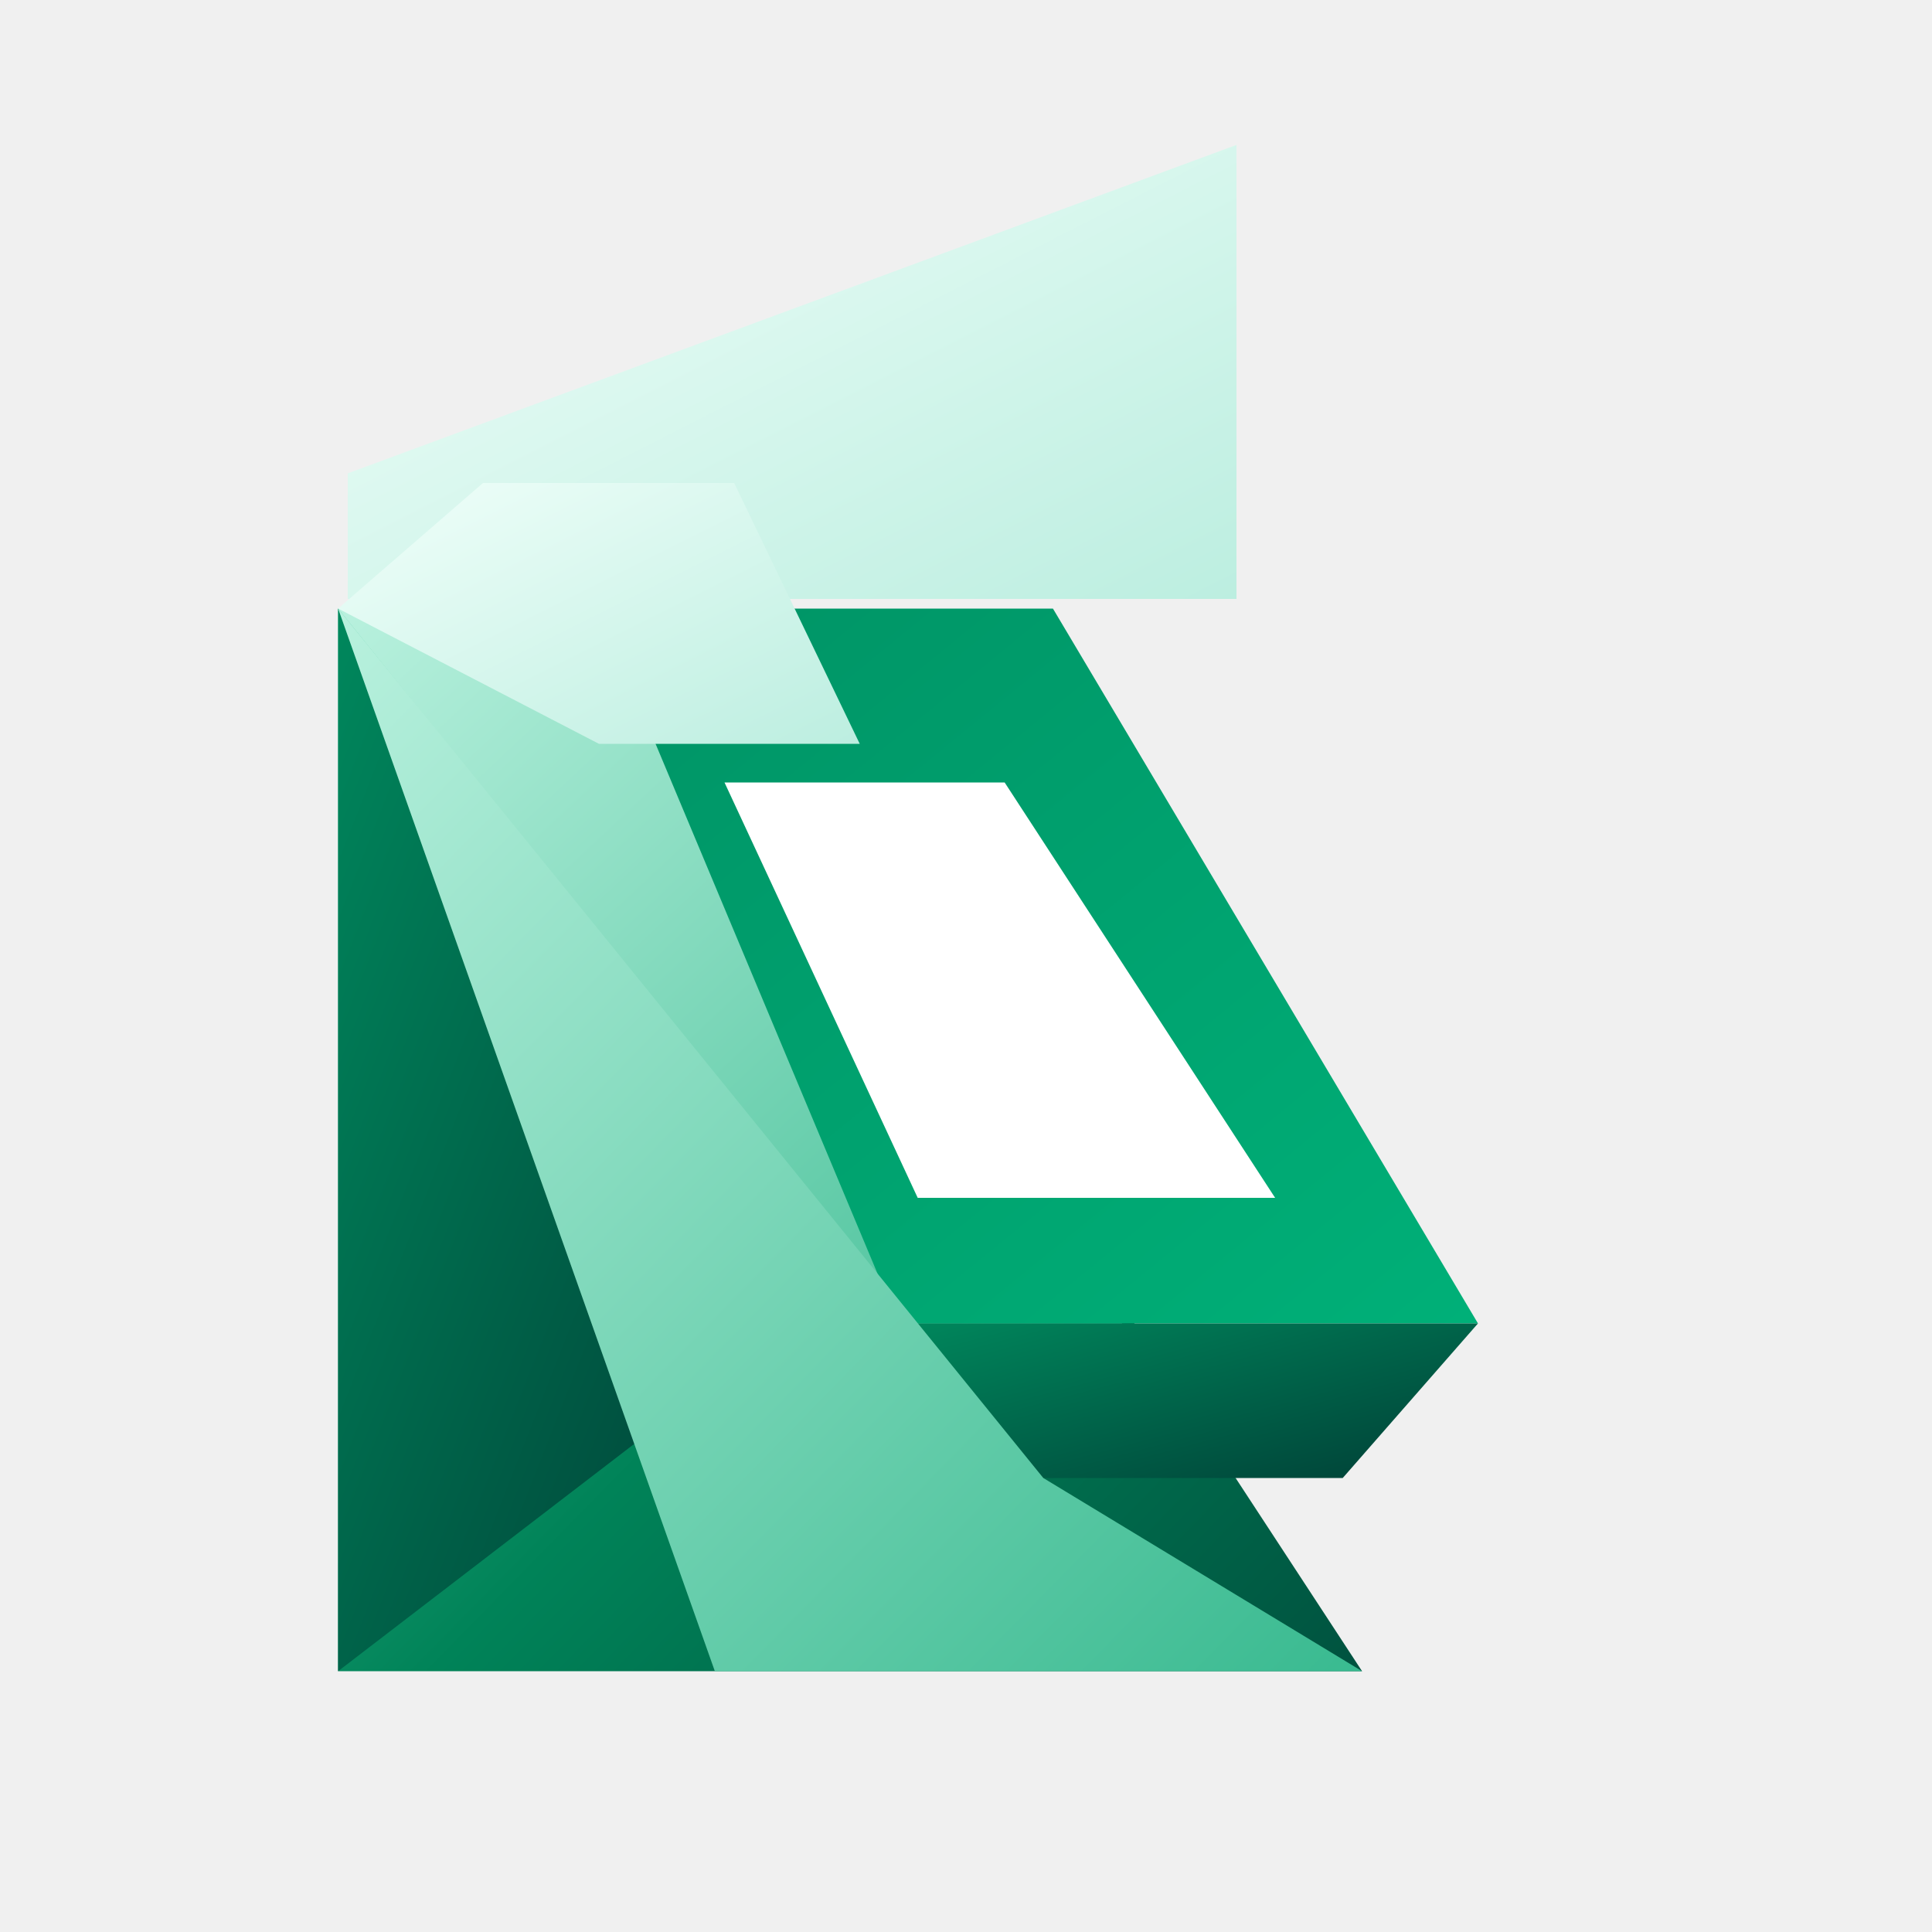
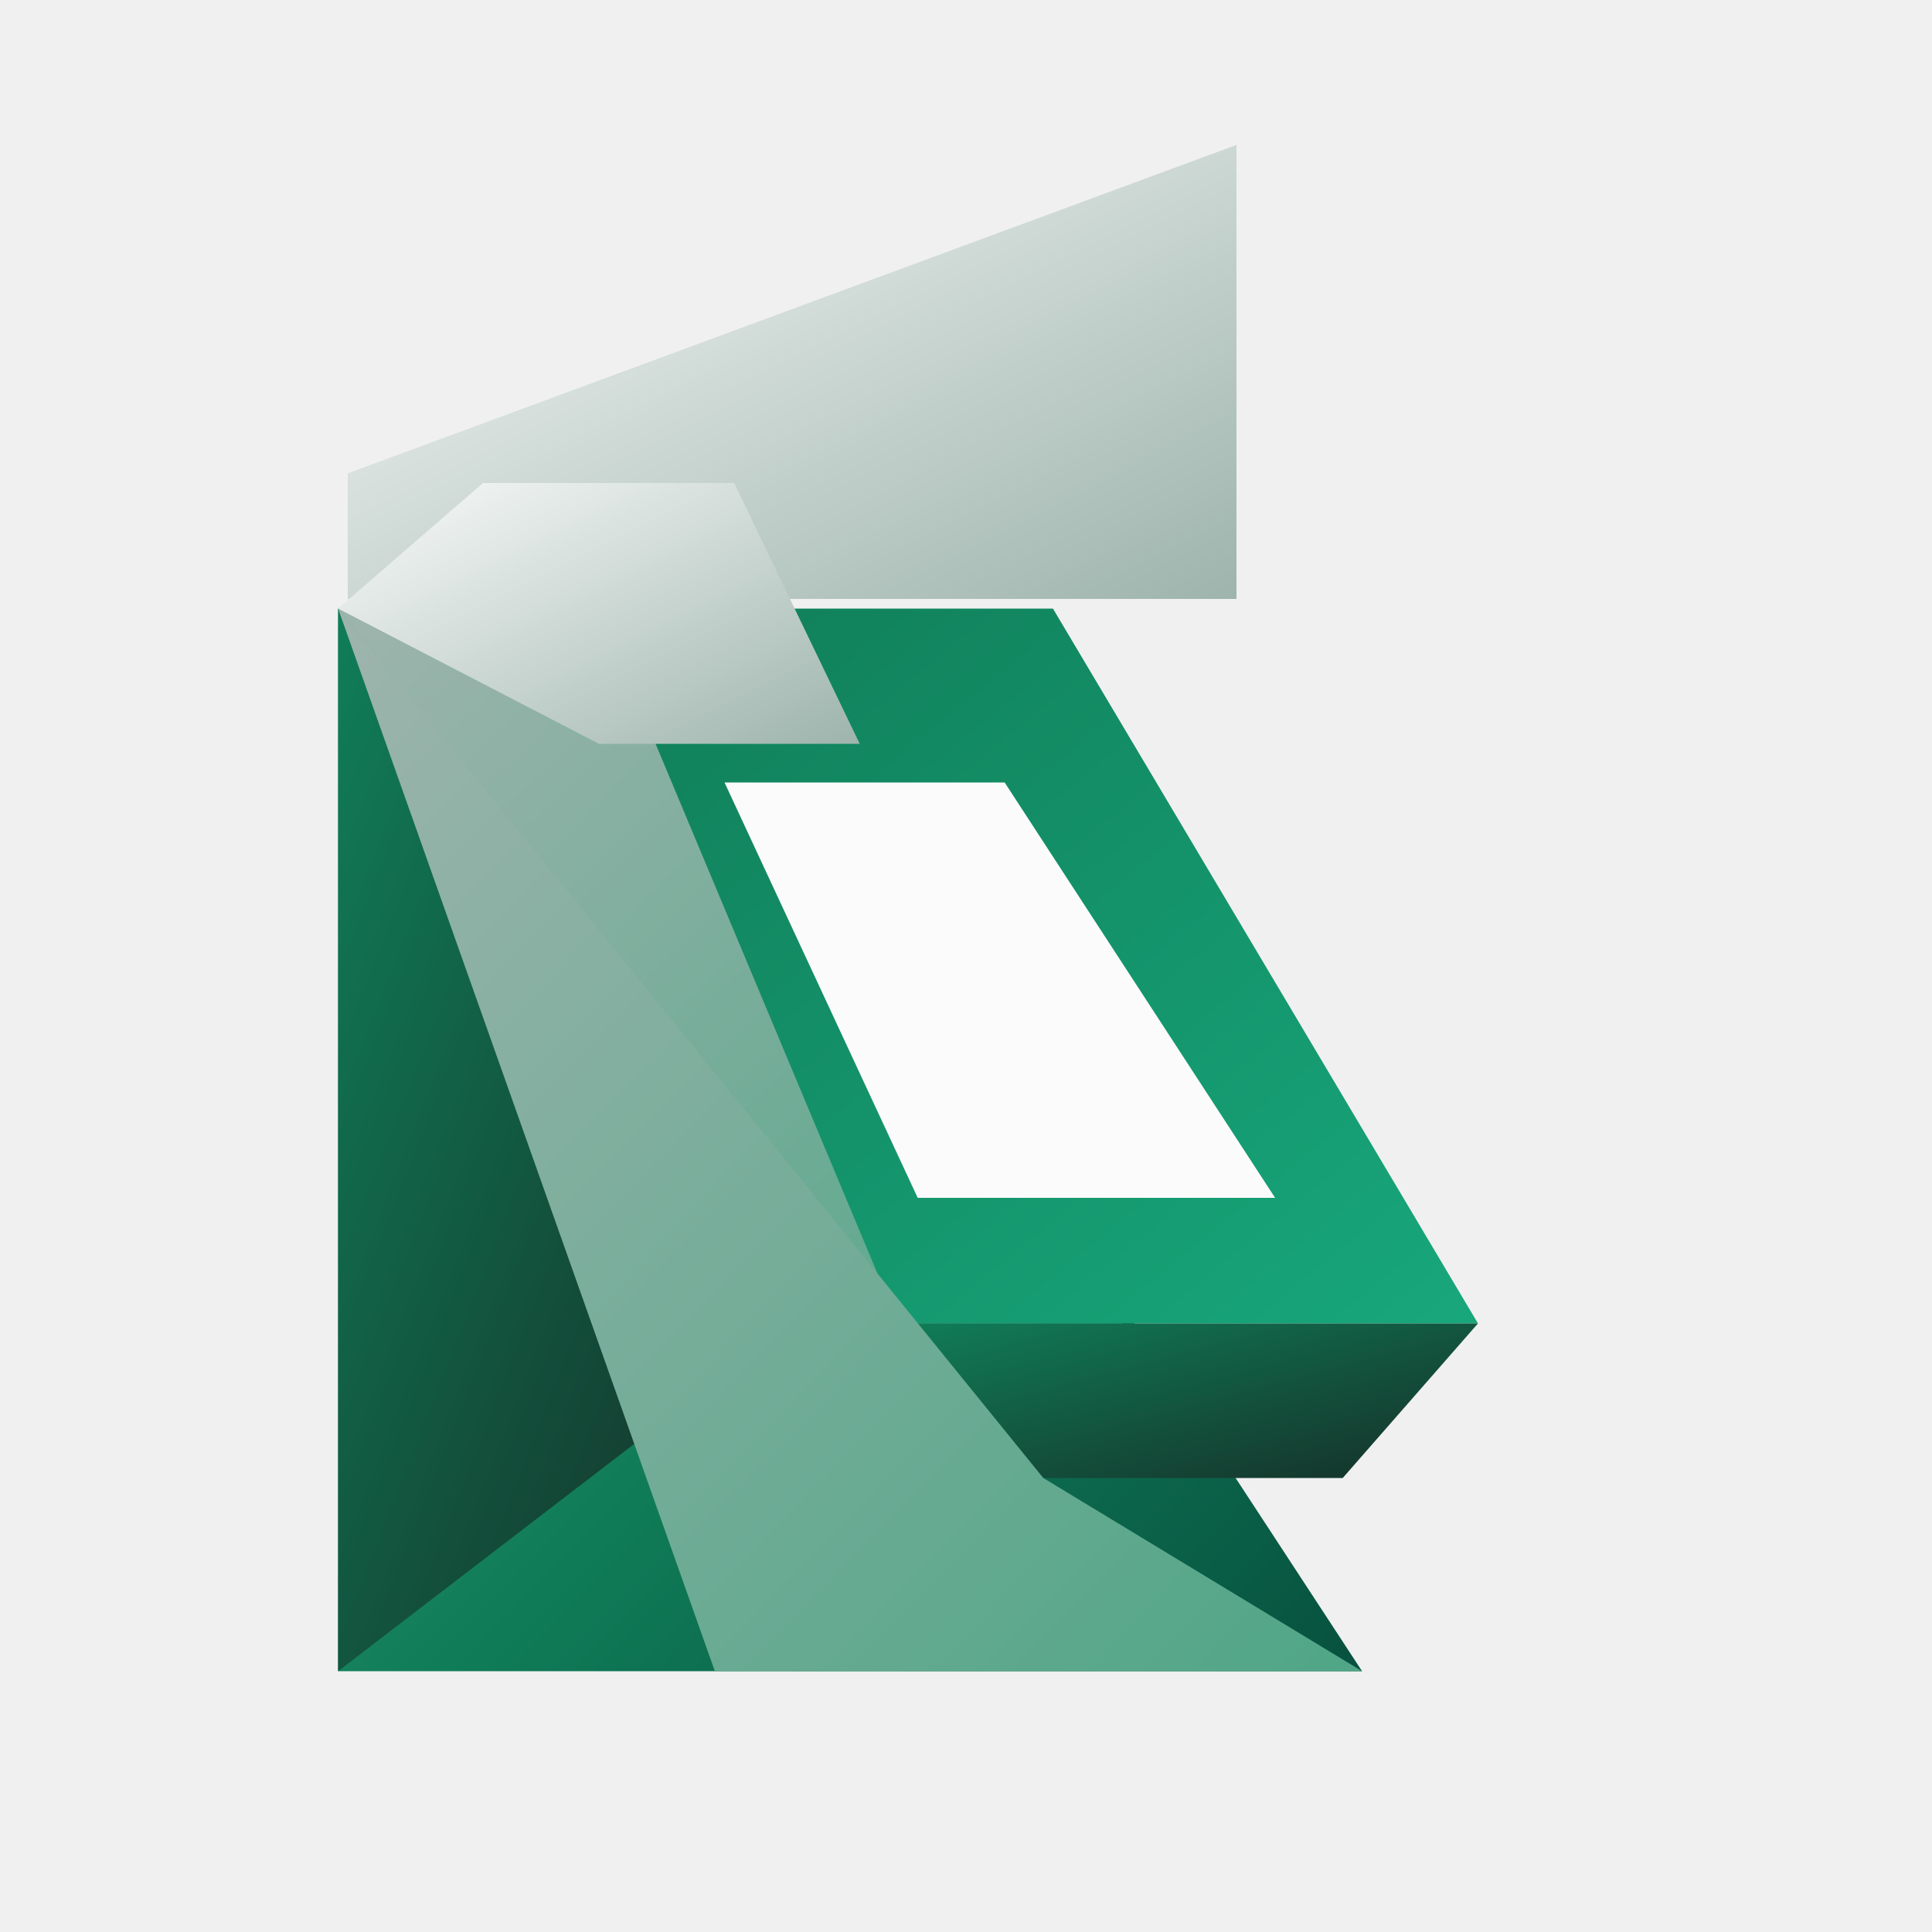
<svg xmlns="http://www.w3.org/2000/svg" width="200" height="200" viewBox="0 0 200 200" role="img" aria-label="JADE 03_pos_systems origami service icon">
  <defs>
    <linearGradient id="g" x1="0" y1="0" x2="1" y2="1">
-       <stop stop-color="#52cba2" />
-       <stop offset=".55" stop-color="#008358" />
-       <stop offset="1" stop-color="#00523f" />
+       <stop stop-color="#50A687" />
+       <stop offset=".55" stop-color="#107D58" />
+       <stop offset="1" stop-color="#07513F" />
    </linearGradient>
    <linearGradient id="dark" x1="0" y1="0" x2="1" y2="1">
-       <stop stop-color="#00875c" />
-       <stop offset="1" stop-color="#003f36" />
+       <stop stop-color="#107D58" />
+       <stop offset="1" stop-color="#152E27" />
    </linearGradient>
    <linearGradient id="mint" x1="0" y1="0" x2="1" y2="1">
-       <stop stop-color="#f1fffa" />
-       <stop offset="1" stop-color="#bceee0" />
+       <stop stop-color="#FAFBFA" />
+       <stop offset="1" stop-color="#9EB4AD" />
    </linearGradient>
    <linearGradient id="soft" x1="0" y1="0" x2="1" y2="1">
-       <stop stop-color="#b9f1de" />
-       <stop offset="1" stop-color="#39ba90" />
+       <stop stop-color="#9EB4AD" />
+       <stop offset="1" stop-color="#50A687" />
    </linearGradient>
    <linearGradient id="facet" x1="0" y1="0" x2="1" y2="1">
-       <stop stop-color="#009365" />
-       <stop offset="1" stop-color="#00b078" />
+       <stop stop-color="#107D58" />
+       <stop offset="1" stop-color="#18A77B" />
    </linearGradient>
    <linearGradient id="screen" x1="0" y1="0" x2="1" y2="1">
-       <stop stop-color="#ffffff" />
-       <stop offset="1" stop-color="#d5faed" />
+       <stop stop-color="#FAFBFA" />
+       <stop offset="1" stop-color="#9EB4AD" />
    </linearGradient>
  </defs>
  <g stroke-linejoin="round">
    <polygon points="36,49 128,15 128,62 36,62" fill="url(#mint)" />
    <polygon points="35,63 69,63 141,173 35,173" fill="url(#g)" />
    <polygon points="35,63 62,63 122,145 101,145" fill="url(#soft)" />
    <polygon points="35,63 35,173 78,140" fill="url(#dark)" />
    <polygon points="62,63 109,63 153,137 93,137" fill="url(#facet)" />
-     <polygon points="75,81 104,81 132,124 95,124" fill="white" />
+     <polygon points="75,81 104,81 132,124 95,124" fill="#FAFBFA" />
    <polygon points="93,137 153,137 139,153 108,153" fill="url(#dark)" />
    <polygon points="108,153 141,173 74,173 35,63" fill="url(#soft)" />
    <polygon points="35,63 50,50 76,50 89,77 62,77" fill="url(#mint)" />
  </g>
</svg>
